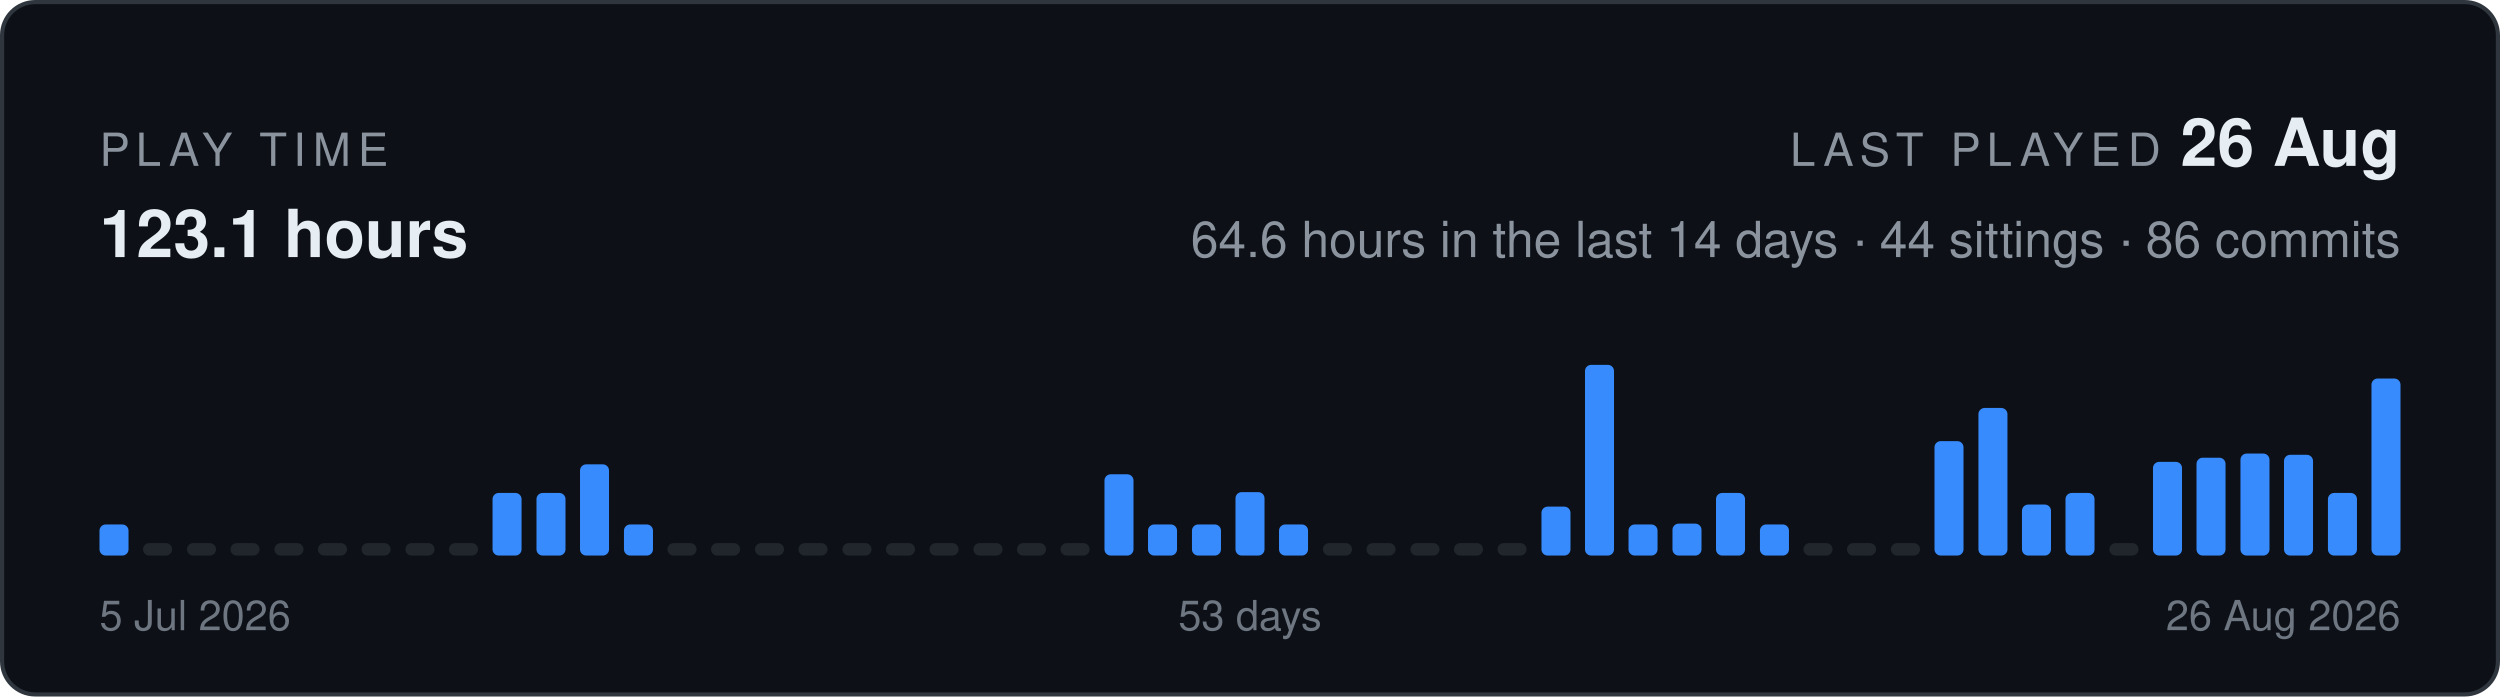
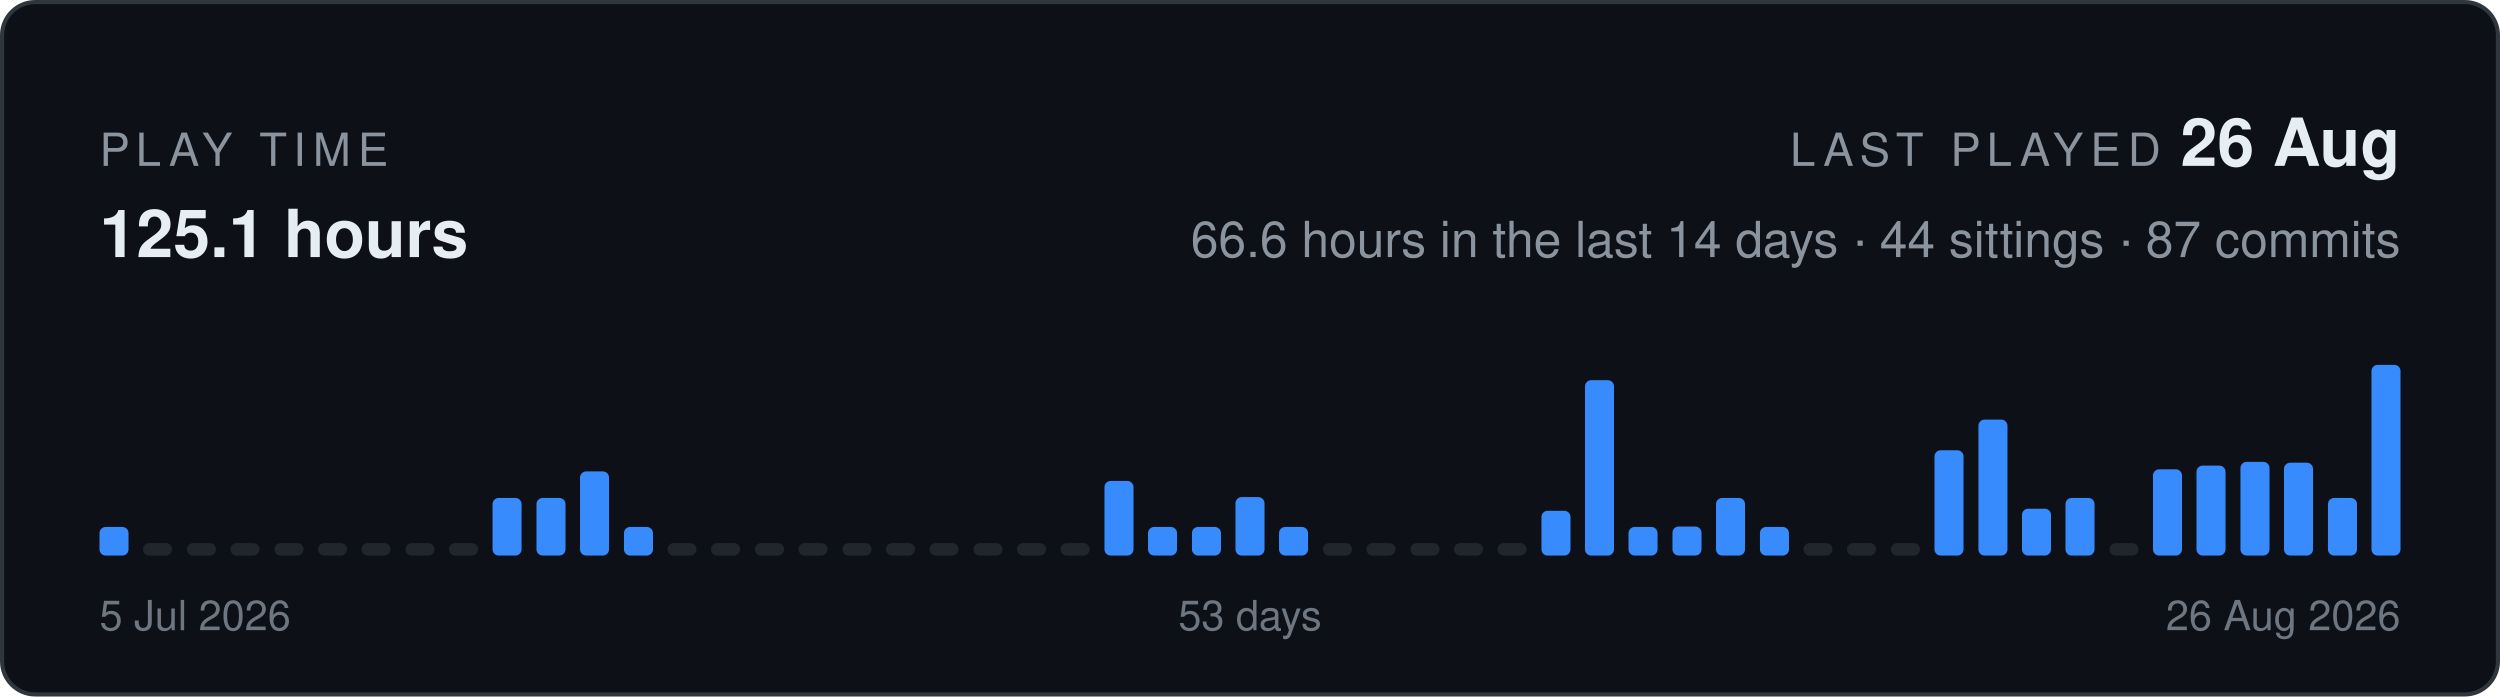
- <svg xmlns="http://www.w3.org/2000/svg" width="603" height="168" viewBox="0 0 603 168" role="img" aria-label="Play time: 123.1 hours over 86 commits, last played 26 Aug">
+ <svg xmlns="http://www.w3.org/2000/svg" width="603" height="168" viewBox="0 0 603 168" role="img" aria-label="Play time: 125.1 hours over 87 commits, last played 26 Aug">
  <style>
    .card { fill: #0d1117; stroke: #30363d }
    text { font-family: -apple-system, BlinkMacSystemFont, "Segoe UI", Helvetica, Arial, sans-serif }
    .label { font-size: 11px; letter-spacing: 1.7px; fill: #8b949e }
    .stat { font-size: 16px; font-weight: 600; letter-spacing: normal; fill: #e6edf3 }
    .note { font-size: 12px; fill: #8b949e }
    .axis { font-size: 10px; fill: #6e7681 }
    .bar { fill: #388bfd }
    .bar-quiet { fill: #21262d }
  </style>
  <rect class="card" x="0.5" y="0.5" width="602" height="167" rx="8" />
  <text class="label" x="24" y="40">PLAY TIME</text>
-   <text class="stat" x="24" y="62">123.1 hours</text>
+   <text class="stat" x="24" y="62">125.1 hours</text>
  <text class="label" x="579" y="40" text-anchor="end">LAST PLAYED <tspan class="stat">26 Aug</tspan>
  </text>
-   <text class="note" x="579" y="62" text-anchor="end">64.6 hours in the last 14 days   ·   44 sittings   ·   86 commits</text>
-   <rect class="bar" x="24.0" y="126.5" width="7" height="7.5" rx="1.5" />
+   <text class="note" x="579" y="62" text-anchor="end">66.6 hours in the last 14 days   ·   44 sittings   ·   87 commits</text>
+   <rect class="bar" x="24.0" y="127.1" width="7" height="6.9" rx="1.5" />
  <rect class="bar-quiet" x="34.5" y="131.0" width="7" height="3.0" rx="1.5" />
  <rect class="bar-quiet" x="45.1" y="131.0" width="7" height="3.0" rx="1.5" />
  <rect class="bar-quiet" x="55.6" y="131.0" width="7" height="3.0" rx="1.5" />
  <rect class="bar-quiet" x="66.2" y="131.0" width="7" height="3.0" rx="1.5" />
  <rect class="bar-quiet" x="76.7" y="131.0" width="7" height="3.0" rx="1.5" />
  <rect class="bar-quiet" x="87.2" y="131.0" width="7" height="3.0" rx="1.5" />
  <rect class="bar-quiet" x="97.8" y="131.0" width="7" height="3.0" rx="1.5" />
  <rect class="bar-quiet" x="108.3" y="131.0" width="7" height="3.0" rx="1.5" />
-   <rect class="bar" x="118.8" y="118.9" width="7" height="15.1" rx="1.5" />
-   <rect class="bar" x="129.4" y="118.9" width="7" height="15.1" rx="1.5" />
-   <rect class="bar" x="139.9" y="112.0" width="7" height="22.0" rx="1.5" />
-   <rect class="bar" x="150.5" y="126.5" width="7" height="7.5" rx="1.5" />
+   <rect class="bar" x="118.8" y="120.1" width="7" height="13.9" rx="1.5" />
+   <rect class="bar" x="129.4" y="120.1" width="7" height="13.9" rx="1.5" />
+   <rect class="bar" x="139.9" y="113.7" width="7" height="20.3" rx="1.5" />
+   <rect class="bar" x="150.5" y="127.1" width="7" height="6.9" rx="1.5" />
  <rect class="bar-quiet" x="161.0" y="131.0" width="7" height="3.0" rx="1.5" />
  <rect class="bar-quiet" x="171.5" y="131.0" width="7" height="3.0" rx="1.5" />
  <rect class="bar-quiet" x="182.1" y="131.0" width="7" height="3.0" rx="1.5" />
  <rect class="bar-quiet" x="192.6" y="131.0" width="7" height="3.0" rx="1.5" />
  <rect class="bar-quiet" x="203.2" y="131.0" width="7" height="3.0" rx="1.5" />
  <rect class="bar-quiet" x="213.7" y="131.0" width="7" height="3.0" rx="1.5" />
  <rect class="bar-quiet" x="224.2" y="131.0" width="7" height="3.0" rx="1.5" />
  <rect class="bar-quiet" x="234.8" y="131.0" width="7" height="3.0" rx="1.5" />
  <rect class="bar-quiet" x="245.3" y="131.0" width="7" height="3.0" rx="1.5" />
  <rect class="bar-quiet" x="255.8" y="131.0" width="7" height="3.0" rx="1.5" />
-   <rect class="bar" x="266.4" y="114.4" width="7" height="19.6" rx="1.5" />
-   <rect class="bar" x="276.9" y="126.5" width="7" height="7.5" rx="1.5" />
-   <rect class="bar" x="287.5" y="126.5" width="7" height="7.5" rx="1.5" />
-   <rect class="bar" x="298.0" y="118.7" width="7" height="15.3" rx="1.5" />
-   <rect class="bar" x="308.5" y="126.5" width="7" height="7.5" rx="1.5" />
+   <rect class="bar" x="266.4" y="116.0" width="7" height="18.0" rx="1.5" />
+   <rect class="bar" x="276.9" y="127.1" width="7" height="6.9" rx="1.5" />
+   <rect class="bar" x="287.5" y="127.1" width="7" height="6.9" rx="1.5" />
+   <rect class="bar" x="298.0" y="119.9" width="7" height="14.1" rx="1.5" />
+   <rect class="bar" x="308.5" y="127.1" width="7" height="6.9" rx="1.5" />
  <rect class="bar-quiet" x="319.1" y="131.0" width="7" height="3.0" rx="1.5" />
  <rect class="bar-quiet" x="329.6" y="131.0" width="7" height="3.0" rx="1.5" />
  <rect class="bar-quiet" x="340.2" y="131.0" width="7" height="3.0" rx="1.5" />
  <rect class="bar-quiet" x="350.7" y="131.0" width="7" height="3.0" rx="1.5" />
  <rect class="bar-quiet" x="361.2" y="131.0" width="7" height="3.0" rx="1.5" />
-   <rect class="bar" x="371.8" y="122.2" width="7" height="11.8" rx="1.5" />
-   <rect class="bar" x="382.3" y="88.0" width="7" height="46.0" rx="1.5" />
-   <rect class="bar" x="392.8" y="126.5" width="7" height="7.5" rx="1.5" />
-   <rect class="bar" x="403.4" y="126.3" width="7" height="7.7" rx="1.5" />
-   <rect class="bar" x="413.9" y="118.9" width="7" height="15.1" rx="1.5" />
-   <rect class="bar" x="424.5" y="126.5" width="7" height="7.5" rx="1.5" />
+   <rect class="bar" x="371.8" y="123.2" width="7" height="10.8" rx="1.5" />
+   <rect class="bar" x="382.3" y="91.7" width="7" height="42.3" rx="1.5" />
+   <rect class="bar" x="392.8" y="127.1" width="7" height="6.9" rx="1.5" />
+   <rect class="bar" x="403.4" y="127.0" width="7" height="7.0" rx="1.5" />
+   <rect class="bar" x="413.9" y="120.1" width="7" height="13.9" rx="1.5" />
+   <rect class="bar" x="424.5" y="127.1" width="7" height="6.9" rx="1.5" />
  <rect class="bar-quiet" x="435.0" y="131.0" width="7" height="3.0" rx="1.5" />
  <rect class="bar-quiet" x="445.5" y="131.0" width="7" height="3.0" rx="1.5" />
  <rect class="bar-quiet" x="456.1" y="131.0" width="7" height="3.0" rx="1.5" />
-   <rect class="bar" x="466.6" y="106.4" width="7" height="27.6" rx="1.5" />
-   <rect class="bar" x="477.2" y="98.4" width="7" height="35.6" rx="1.5" />
-   <rect class="bar" x="487.7" y="121.7" width="7" height="12.3" rx="1.5" />
-   <rect class="bar" x="498.2" y="118.9" width="7" height="15.1" rx="1.5" />
+   <rect class="bar" x="466.6" y="108.6" width="7" height="25.4" rx="1.5" />
+   <rect class="bar" x="477.2" y="101.2" width="7" height="32.8" rx="1.5" />
+   <rect class="bar" x="487.7" y="122.7" width="7" height="11.3" rx="1.5" />
+   <rect class="bar" x="498.2" y="120.1" width="7" height="13.9" rx="1.5" />
  <rect class="bar-quiet" x="508.8" y="131.0" width="7" height="3.0" rx="1.5" />
-   <rect class="bar" x="519.3" y="111.4" width="7" height="22.6" rx="1.5" />
-   <rect class="bar" x="529.8" y="110.4" width="7" height="23.6" rx="1.5" />
-   <rect class="bar" x="540.4" y="109.4" width="7" height="24.6" rx="1.5" />
-   <rect class="bar" x="550.9" y="109.7" width="7" height="24.3" rx="1.5" />
-   <rect class="bar" x="561.5" y="118.9" width="7" height="15.1" rx="1.5" />
-   <rect class="bar" x="572.0" y="91.3" width="7" height="42.7" rx="1.5" />
+   <rect class="bar" x="519.3" y="113.2" width="7" height="20.8" rx="1.5" />
+   <rect class="bar" x="529.8" y="112.3" width="7" height="21.7" rx="1.5" />
+   <rect class="bar" x="540.4" y="111.4" width="7" height="22.6" rx="1.5" />
+   <rect class="bar" x="550.9" y="111.6" width="7" height="22.4" rx="1.5" />
+   <rect class="bar" x="561.5" y="120.1" width="7" height="13.9" rx="1.5" />
+   <rect class="bar" x="572.0" y="88.0" width="7" height="46.0" rx="1.5" />
  <text class="axis" x="24" y="152">5 Jul 2026</text>
  <text class="axis" x="301.5" y="152" text-anchor="middle">53 days</text>
  <text class="axis" x="579" y="152" text-anchor="end">26 Aug 2026</text>
</svg>
